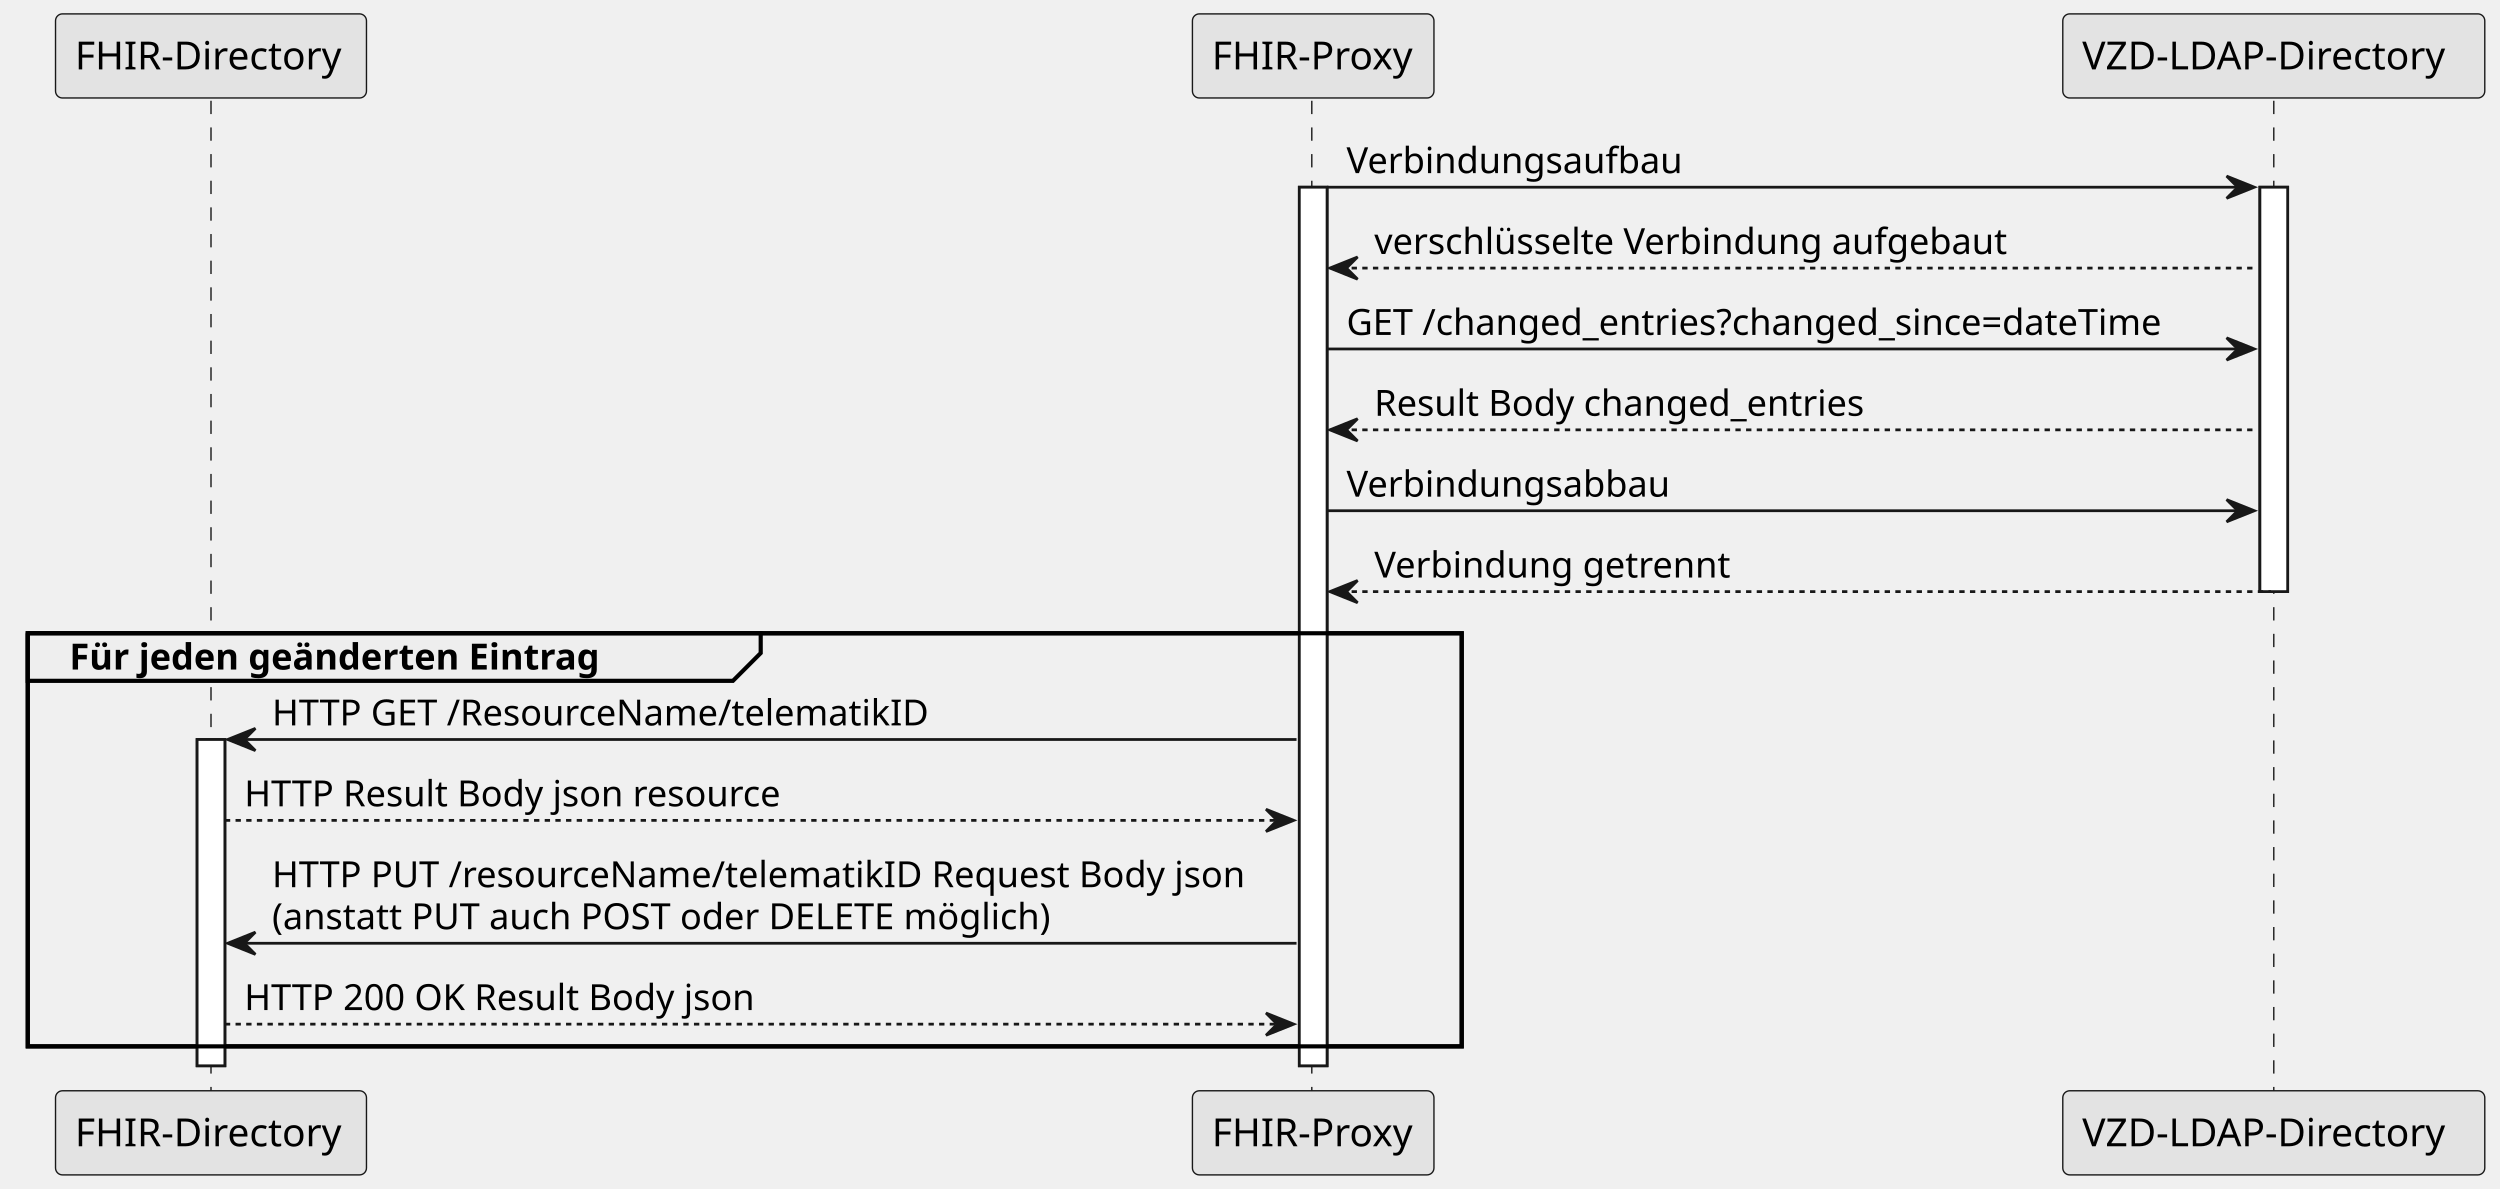
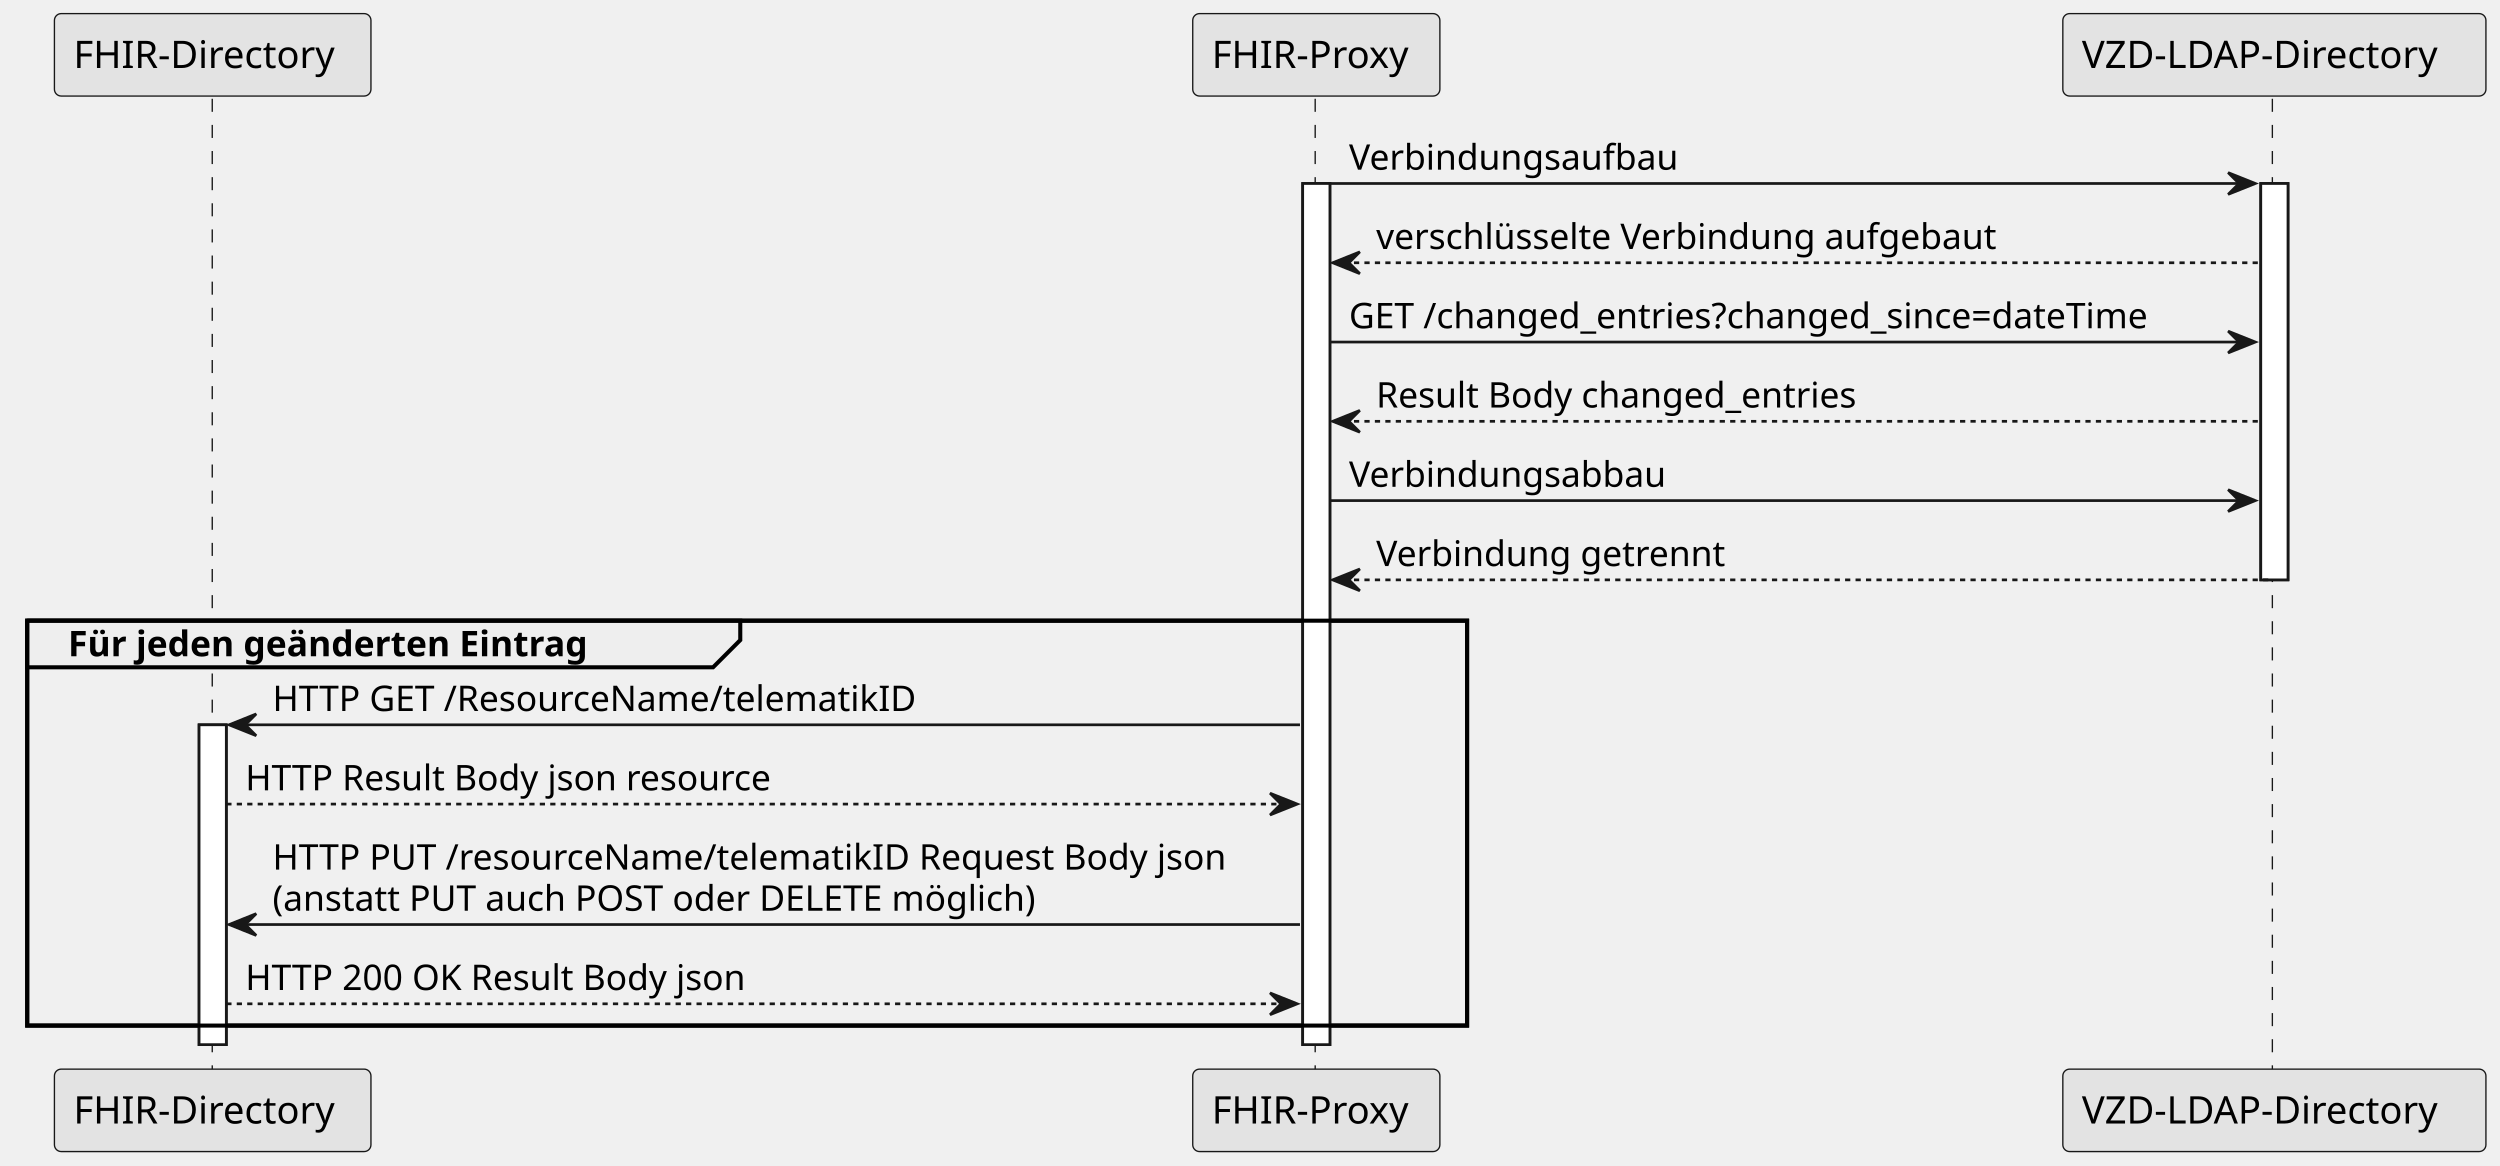
- <svg xmlns="http://www.w3.org/2000/svg" contentStyleType="text/css" height="446.875px" preserveAspectRatio="none" style="width:938px;height:446px;background:#FFFFFF;" version="1.1" viewBox="0 0 938 446" width="938.542px" zoomAndPan="magnify">
+ <svg xmlns="http://www.w3.org/2000/svg" contentStyleType="text/css" data-diagram-type="SEQUENCE" height="446.875px" preserveAspectRatio="none" style="width:957px;height:446px;background:#FFFFFF;" version="1.1" viewBox="0 0 957 446" width="957.292px" zoomAndPan="magnify">
  <defs />
  <g>
-     <rect fill="#FFFFFF" height="122.428" style="stroke:#181818;stroke-width:1.042;" width="10.417" x="73.958" y="277.458" />
-     <rect fill="#FFFFFF" height="329.647" style="stroke:#181818;stroke-width:1.042;" width="10.417" x="487.5" y="70.239" />
-     <rect fill="#FFFFFF" height="151.733" style="stroke:#181818;stroke-width:1.042;" width="10.417" x="847.917" y="70.239" />
-     <rect fill="none" height="154.997" style="stroke:#000000;stroke-width:1.562;" width="538.021" x="10.417" y="237.598" />
-     <line style="stroke:#181818;stroke-width:0.521;stroke-dasharray:5.0,5.0;" x1="79.167" x2="79.167" y1="37.809" y2="410.303" />
-     <line style="stroke:#181818;stroke-width:0.521;stroke-dasharray:5.0,5.0;" x1="492.188" x2="492.188" y1="37.809" y2="410.303" />
-     <line style="stroke:#181818;stroke-width:0.521;stroke-dasharray:5.0,5.0;" x1="853.125" x2="853.125" y1="37.809" y2="410.303" />
-     <rect fill="#E3E3E3" height="31.559" rx="2.604" ry="2.604" style="stroke:#181818;stroke-width:0.521;" width="116.667" x="20.833" y="5.208" />
-     <text fill="#000000" font-family="sans-serif" font-size="14.583" lengthAdjust="spacing" textLength="102.083" x="28.125" y="26.037">FHIR-Directory</text>
-     <rect fill="#E3E3E3" height="31.559" rx="2.604" ry="2.604" style="stroke:#181818;stroke-width:0.521;" width="116.667" x="20.833" y="409.261" />
-     <text fill="#000000" font-family="sans-serif" font-size="14.583" lengthAdjust="spacing" textLength="102.083" x="28.125" y="430.089">FHIR-Directory</text>
-     <rect fill="#E3E3E3" height="31.559" rx="2.604" ry="2.604" style="stroke:#181818;stroke-width:0.521;" width="90.625" x="447.396" y="5.208" />
-     <text fill="#000000" font-family="sans-serif" font-size="14.583" lengthAdjust="spacing" textLength="76.042" x="454.688" y="26.037">FHIR-Proxy</text>
-     <rect fill="#E3E3E3" height="31.559" rx="2.604" ry="2.604" style="stroke:#181818;stroke-width:0.521;" width="90.625" x="447.396" y="409.261" />
-     <text fill="#000000" font-family="sans-serif" font-size="14.583" lengthAdjust="spacing" textLength="76.042" x="454.688" y="430.089">FHIR-Proxy</text>
-     <rect fill="#E3E3E3" height="31.559" rx="2.604" ry="2.604" style="stroke:#181818;stroke-width:0.521;" width="158.333" x="773.958" y="5.208" />
-     <text fill="#000000" font-family="sans-serif" font-size="14.583" lengthAdjust="spacing" textLength="143.75" x="781.25" y="26.037">VZD-LDAP-Directory</text>
-     <rect fill="#E3E3E3" height="31.559" rx="2.604" ry="2.604" style="stroke:#181818;stroke-width:0.521;" width="158.333" x="773.958" y="409.261" />
-     <text fill="#000000" font-family="sans-serif" font-size="14.583" lengthAdjust="spacing" textLength="143.75" x="781.25" y="430.089">VZD-LDAP-Directory</text>
-     <rect fill="#FFFFFF" height="122.428" style="stroke:#181818;stroke-width:1.042;" width="10.417" x="73.958" y="277.458" />
-     <rect fill="#FFFFFF" height="329.647" style="stroke:#181818;stroke-width:1.042;" width="10.417" x="487.5" y="70.239" />
-     <rect fill="#FFFFFF" height="151.733" style="stroke:#181818;stroke-width:1.042;" width="10.417" x="847.917" y="70.239" />
-     <polygon fill="#181818" points="835.417,66.073,845.833,70.239,835.417,74.406,839.583,70.239" style="stroke:#181818;stroke-width:1.042;" />
-     <line style="stroke:#181818;stroke-width:1.042;" x1="497.917" x2="841.667" y1="70.239" y2="70.239" />
-     <text fill="#000000" font-family="sans-serif" font-size="13.542" lengthAdjust="spacing" textLength="129.167" x="505.208" y="64.962">Verbindungsaufbau</text>
-     <polygon fill="#181818" points="509.375,96.419,498.958,100.586,509.375,104.753,505.208,100.586" style="stroke:#181818;stroke-width:1.042;" />
-     <line style="stroke:#181818;stroke-width:1.042;stroke-dasharray:2.0,2.0;" x1="503.125" x2="846.875" y1="100.586" y2="100.586" />
-     <text fill="#000000" font-family="sans-serif" font-size="13.542" lengthAdjust="spacing" textLength="246.875" x="515.625" y="95.309">verschlüsselte Verbindung aufgebaut</text>
-     <polygon fill="#181818" points="835.417,126.766,845.833,130.933,835.417,135.099,839.583,130.933" style="stroke:#181818;stroke-width:1.042;" />
-     <line style="stroke:#181818;stroke-width:1.042;" x1="497.917" x2="841.667" y1="130.933" y2="130.933" />
-     <text fill="#000000" font-family="sans-serif" font-size="13.542" lengthAdjust="spacing" textLength="325" x="505.208" y="125.656">GET /changed_entries?changed_since=dateTime</text>
-     <polygon fill="#181818" points="509.375,157.113,498.958,161.279,509.375,165.446,505.208,161.279" style="stroke:#181818;stroke-width:1.042;" />
-     <line style="stroke:#181818;stroke-width:1.042;stroke-dasharray:2.0,2.0;" x1="503.125" x2="846.875" y1="161.279" y2="161.279" />
-     <text fill="#000000" font-family="sans-serif" font-size="13.542" lengthAdjust="spacing" textLength="192.708" x="515.625" y="156.002">Result Body changed_entries</text>
-     <polygon fill="#181818" points="835.417,187.459,845.833,191.626,835.417,195.793,839.583,191.626" style="stroke:#181818;stroke-width:1.042;" />
-     <line style="stroke:#181818;stroke-width:1.042;" x1="497.917" x2="841.667" y1="191.626" y2="191.626" />
-     <text fill="#000000" font-family="sans-serif" font-size="13.542" lengthAdjust="spacing" textLength="125" x="505.208" y="186.349">Verbindungsabbau</text>
-     <polygon fill="#181818" points="509.375,217.806,498.958,221.973,509.375,226.139,505.208,221.973" style="stroke:#181818;stroke-width:1.042;" />
-     <line style="stroke:#181818;stroke-width:1.042;stroke-dasharray:2.0,2.0;" x1="503.125" x2="852.083" y1="221.973" y2="221.973" />
-     <text fill="#000000" font-family="sans-serif" font-size="13.542" lengthAdjust="spacing" textLength="137.5" x="515.625" y="216.696">Verbindung getrennt</text>
-     <path d="M10.417,237.598 L285.417,237.598 L285.417,245.028 L275,255.444 L10.417,255.444 L10.417,237.598 " fill="#EEEEEE" style="stroke:#000000;stroke-width:1.562;" />
-     <rect fill="none" height="154.997" style="stroke:#000000;stroke-width:1.562;" width="538.021" x="10.417" y="237.598" />
-     <text fill="#000000" font-family="sans-serif" font-size="13.542" font-weight="bold" lengthAdjust="spacing" textLength="228.125" x="26.042" y="251.209">Für jeden geänderten Eintrag</text>
-     <polygon fill="#181818" points="95.833,273.291,85.417,277.458,95.833,281.624,91.667,277.458" style="stroke:#181818;stroke-width:1.042;" />
-     <line style="stroke:#181818;stroke-width:1.042;" x1="89.583" x2="486.458" y1="277.458" y2="277.458" />
-     <text fill="#000000" font-family="sans-serif" font-size="13.542" lengthAdjust="spacing" textLength="254.167" x="102.083" y="272.181">HTTP GET /ResourceName/telematikID</text>
-     <polygon fill="#181818" points="475,303.638,485.417,307.804,475,311.971,479.167,307.804" style="stroke:#181818;stroke-width:1.042;" />
-     <line style="stroke:#181818;stroke-width:1.042;stroke-dasharray:2.0,2.0;" x1="84.375" x2="481.25" y1="307.804" y2="307.804" />
-     <text fill="#000000" font-family="sans-serif" font-size="13.542" lengthAdjust="spacing" textLength="209.375" x="91.667" y="302.527">HTTP Result Body json resource</text>
-     <polygon fill="#181818" points="95.833,349.748,85.417,353.914,95.833,358.081,91.667,353.914" style="stroke:#181818;stroke-width:1.042;" />
-     <line style="stroke:#181818;stroke-width:1.042;" x1="89.583" x2="486.458" y1="353.914" y2="353.914" />
-     <text fill="#000000" font-family="sans-serif" font-size="13.542" lengthAdjust="spacing" textLength="378.125" x="102.083" y="332.874">HTTP PUT /resourceName/telematikID Request Body json</text>
-     <text fill="#000000" font-family="sans-serif" font-size="13.542" lengthAdjust="spacing" textLength="309.375" x="102.083" y="348.637">(anstatt PUT auch POST oder DELETE möglich)</text>
-     <polygon fill="#181818" points="475,380.094,485.417,384.261,475,388.428,479.167,384.261" style="stroke:#181818;stroke-width:1.042;" />
-     <line style="stroke:#181818;stroke-width:1.042;stroke-dasharray:2.0,2.0;" x1="84.375" x2="481.25" y1="384.261" y2="384.261" />
-     <text fill="#000000" font-family="sans-serif" font-size="13.542" lengthAdjust="spacing" textLength="198.958" x="91.667" y="378.984">HTTP 200 OK Result Body json</text>
+     <g>
+       <rect fill="#FFFFFF" height="122.428" style="stroke:#181818;stroke-width:1.042;" width="10.417" x="76.209" y="277.458" />
+     </g>
+     <g>
+       <rect fill="#FFFFFF" height="329.647" style="stroke:#181818;stroke-width:1.042;" width="10.417" x="498.673" y="70.239" />
+     </g>
+     <g>
+       <rect fill="#FFFFFF" height="151.733" style="stroke:#181818;stroke-width:1.042;" width="10.417" x="865.425" y="70.239" />
+     </g>
+     <rect fill="none" height="154.997" style="stroke:#000000;stroke-width:1.562;" width="551.185" x="10.417" y="237.598" />
+     <g>
+       <rect fill="#000000" fill-opacity="0" height="372.493" width="8.333" x="77.25" y="37.809" />
+       <line style="stroke:#181818;stroke-width:0.521;stroke-dasharray:5.0,5.0;" x1="81.25" x2="81.25" y1="37.809" y2="410.303" />
+     </g>
+     <g>
+       <rect fill="#000000" fill-opacity="0" height="372.493" width="8.333" x="499.715" y="37.809" />
+       <line style="stroke:#181818;stroke-width:0.521;stroke-dasharray:5.0,5.0;" x1="503.454" x2="503.454" y1="37.809" y2="410.303" />
+     </g>
+     <g>
+       <rect fill="#000000" fill-opacity="0" height="372.493" width="8.333" x="866.466" y="37.809" />
+       <line style="stroke:#181818;stroke-width:0.521;stroke-dasharray:5.0,5.0;" x1="869.86" x2="869.86" y1="37.809" y2="410.303" />
+     </g>
+     <g class="participant participant-head" data-participant="fd">
+       <rect fill="#E3E3E3" height="31.559" rx="2.604" ry="2.604" style="stroke:#181818;stroke-width:0.521;" width="121.167" x="20.833" y="5.208" />
+       <text fill="#000000" font-family="sans-serif" font-size="14.583" lengthAdjust="spacing" textLength="106.584" x="28.125" y="26.037">FHIR-Directory</text>
+     </g>
+     <g class="participant participant-tail" data-participant="fd">
+       <rect fill="#E3E3E3" height="31.559" rx="2.604" ry="2.604" style="stroke:#181818;stroke-width:0.521;" width="121.167" x="20.833" y="409.261" />
+       <text fill="#000000" font-family="sans-serif" font-size="14.583" lengthAdjust="spacing" textLength="106.584" x="28.125" y="430.089">FHIR-Directory</text>
+     </g>
+     <g class="participant participant-head" data-participant="fp">
+       <rect fill="#E3E3E3" height="31.559" rx="2.604" ry="2.604" style="stroke:#181818;stroke-width:0.521;" width="94.606" x="456.579" y="5.208" />
+       <text fill="#000000" font-family="sans-serif" font-size="14.583" lengthAdjust="spacing" textLength="80.023" x="463.87" y="26.037">FHIR-Proxy</text>
+     </g>
+     <g class="participant participant-tail" data-participant="fp">
+       <rect fill="#E3E3E3" height="31.559" rx="2.604" ry="2.604" style="stroke:#181818;stroke-width:0.521;" width="94.606" x="456.579" y="409.261" />
+       <text fill="#000000" font-family="sans-serif" font-size="14.583" lengthAdjust="spacing" textLength="80.023" x="463.87" y="430.089">FHIR-Proxy</text>
+     </g>
+     <g class="participant participant-head" data-participant="ld">
+       <rect fill="#E3E3E3" height="31.559" rx="2.604" ry="2.604" style="stroke:#181818;stroke-width:0.521;" width="161.962" x="789.652" y="5.208" />
+       <text fill="#000000" font-family="sans-serif" font-size="14.583" lengthAdjust="spacing" textLength="147.379" x="796.944" y="26.037">VZD-LDAP-Directory</text>
+     </g>
+     <g class="participant participant-tail" data-participant="ld">
+       <rect fill="#E3E3E3" height="31.559" rx="2.604" ry="2.604" style="stroke:#181818;stroke-width:0.521;" width="161.962" x="789.652" y="409.261" />
+       <text fill="#000000" font-family="sans-serif" font-size="14.583" lengthAdjust="spacing" textLength="147.379" x="796.944" y="430.089">VZD-LDAP-Directory</text>
+     </g>
+     <g>
+       <rect fill="#FFFFFF" height="122.428" style="stroke:#181818;stroke-width:1.042;" width="10.417" x="76.209" y="277.458" />
+     </g>
+     <g>
+       <rect fill="#FFFFFF" height="329.647" style="stroke:#181818;stroke-width:1.042;" width="10.417" x="498.673" y="70.239" />
+     </g>
+     <g>
+       <rect fill="#FFFFFF" height="151.733" style="stroke:#181818;stroke-width:1.042;" width="10.417" x="865.425" y="70.239" />
+     </g>
+     <g class="message" data-participant-1="fp" data-participant-2="ld">
+       <polygon fill="#181818" points="852.925,66.073,863.341,70.239,852.925,74.406,857.091,70.239" style="stroke:#181818;stroke-width:1.042;" />
+       <line style="stroke:#181818;stroke-width:1.042;" x1="509.09" x2="859.175" y1="70.239" y2="70.239" />
+       <text fill="#000000" font-family="sans-serif" font-size="13.542" lengthAdjust="spacing" textLength="132.64" x="516.382" y="64.962">Verbindungsaufbau</text>
+     </g>
+     <g class="message" data-participant-1="ld" data-participant-2="fp">
+       <polygon fill="#181818" points="520.548,96.419,510.132,100.586,520.548,104.753,516.382,100.586" style="stroke:#181818;stroke-width:1.042;" />
+       <line style="stroke:#181818;stroke-width:1.042;stroke-dasharray:2.0,2.0;" x1="514.298" x2="864.383" y1="100.586" y2="100.586" />
+       <text fill="#000000" font-family="sans-serif" font-size="13.542" lengthAdjust="spacing" textLength="253.615" x="526.798" y="95.309">verschlüsselte Verbindung aufgebaut</text>
+     </g>
+     <g class="message" data-participant-1="fp" data-participant-2="ld">
+       <polygon fill="#181818" points="852.925,126.766,863.341,130.933,852.925,135.099,857.091,130.933" style="stroke:#181818;stroke-width:1.042;" />
+       <line style="stroke:#181818;stroke-width:1.042;" x1="509.09" x2="859.175" y1="130.933" y2="130.933" />
+       <text fill="#000000" font-family="sans-serif" font-size="13.542" lengthAdjust="spacing" textLength="331.334" x="516.382" y="125.656">GET /changed_entries?changed_since=dateTime</text>
+     </g>
+     <g class="message" data-participant-1="ld" data-participant-2="fp">
+       <polygon fill="#181818" points="520.548,157.113,510.132,161.279,520.548,165.446,516.382,161.279" style="stroke:#181818;stroke-width:1.042;" />
+       <line style="stroke:#181818;stroke-width:1.042;stroke-dasharray:2.0,2.0;" x1="514.298" x2="864.383" y1="161.279" y2="161.279" />
+       <text fill="#000000" font-family="sans-serif" font-size="13.542" lengthAdjust="spacing" textLength="197.386" x="526.798" y="156.002">Result Body changed_entries</text>
+     </g>
+     <g class="message" data-participant-1="fp" data-participant-2="ld">
+       <polygon fill="#181818" points="852.925,187.459,863.341,191.626,852.925,195.793,857.091,191.626" style="stroke:#181818;stroke-width:1.042;" />
+       <line style="stroke:#181818;stroke-width:1.042;" x1="509.09" x2="859.175" y1="191.626" y2="191.626" />
+       <text fill="#000000" font-family="sans-serif" font-size="13.542" lengthAdjust="spacing" textLength="127.885" x="516.382" y="186.349">Verbindungsabbau</text>
+     </g>
+     <g class="message" data-participant-1="ld" data-participant-2="fp">
+       <polygon fill="#181818" points="520.548,217.806,510.132,221.973,520.548,226.139,516.382,221.973" style="stroke:#181818;stroke-width:1.042;" />
+       <line style="stroke:#181818;stroke-width:1.042;stroke-dasharray:2.0,2.0;" x1="514.298" x2="869.591" y1="221.973" y2="221.973" />
+       <text fill="#000000" font-family="sans-serif" font-size="13.542" lengthAdjust="spacing" textLength="141.374" x="526.798" y="216.696">Verbindung getrennt</text>
+     </g>
+     <path d="M10.417,237.598 L283.374,237.598 L283.374,245.028 L272.957,255.444 L10.417,255.444 L10.417,237.598" fill="#EEEEEE" style="stroke:#000000;stroke-width:1.562;" />
+     <rect fill="none" height="154.997" style="stroke:#000000;stroke-width:1.562;" width="551.185" x="10.417" y="237.598" />
+     <text fill="#000000" font-family="sans-serif" font-size="13.542" font-weight="bold" lengthAdjust="spacing" textLength="226.082" x="26.042" y="251.209">Für jeden geänderten Eintrag</text>
+     <g class="message" data-participant-1="fp" data-participant-2="fd">
+       <polygon fill="#181818" points="98.084,273.291,87.667,277.458,98.084,281.624,93.917,277.458" style="stroke:#181818;stroke-width:1.042;" />
+       <line style="stroke:#181818;stroke-width:1.042;" x1="91.834" x2="497.632" y1="277.458" y2="277.458" />
+       <text fill="#000000" font-family="sans-serif" font-size="13.542" lengthAdjust="spacing" textLength="261.464" x="104.334" y="272.181">HTTP GET /ResourceName/telematikID</text>
+     </g>
+     <g class="message" data-participant-1="fd" data-participant-2="fp">
+       <polygon fill="#181818" points="486.173,303.638,496.59,307.804,486.173,311.971,490.34,307.804" style="stroke:#181818;stroke-width:1.042;" />
+       <line style="stroke:#181818;stroke-width:1.042;stroke-dasharray:2.0,2.0;" x1="86.625" x2="492.423" y1="307.804" y2="307.804" />
+       <text fill="#000000" font-family="sans-serif" font-size="13.542" lengthAdjust="spacing" textLength="215.595" x="93.917" y="302.527">HTTP Result Body json resource</text>
+     </g>
+     <g class="message" data-participant-1="fp" data-participant-2="fd">
+       <polygon fill="#181818" points="98.084,349.748,87.667,353.914,98.084,358.081,93.917,353.914" style="stroke:#181818;stroke-width:1.042;" />
+       <line style="stroke:#181818;stroke-width:1.042;" x1="91.834" x2="497.632" y1="353.914" y2="353.914" />
+       <text fill="#000000" font-family="sans-serif" font-size="13.542" lengthAdjust="spacing" textLength="387.048" x="104.334" y="332.874">HTTP PUT /resourceName/telematikID Request Body json</text>
+       <text fill="#000000" font-family="sans-serif" font-size="13.542" lengthAdjust="spacing" textLength="315.822" x="104.334" y="348.637">(anstatt PUT auch POST oder DELETE möglich)</text>
+     </g>
+     <g class="message" data-participant-1="fd" data-participant-2="fp">
+       <polygon fill="#181818" points="486.173,380.094,496.59,384.261,486.173,388.428,490.34,384.261" style="stroke:#181818;stroke-width:1.042;" />
+       <line style="stroke:#181818;stroke-width:1.042;stroke-dasharray:2.0,2.0;" x1="86.625" x2="492.423" y1="384.261" y2="384.261" />
+       <text fill="#000000" font-family="sans-serif" font-size="13.542" lengthAdjust="spacing" textLength="206.12" x="93.917" y="378.984">HTTP 200 OK Result Body json</text>
+     </g>
  </g>
</svg>
